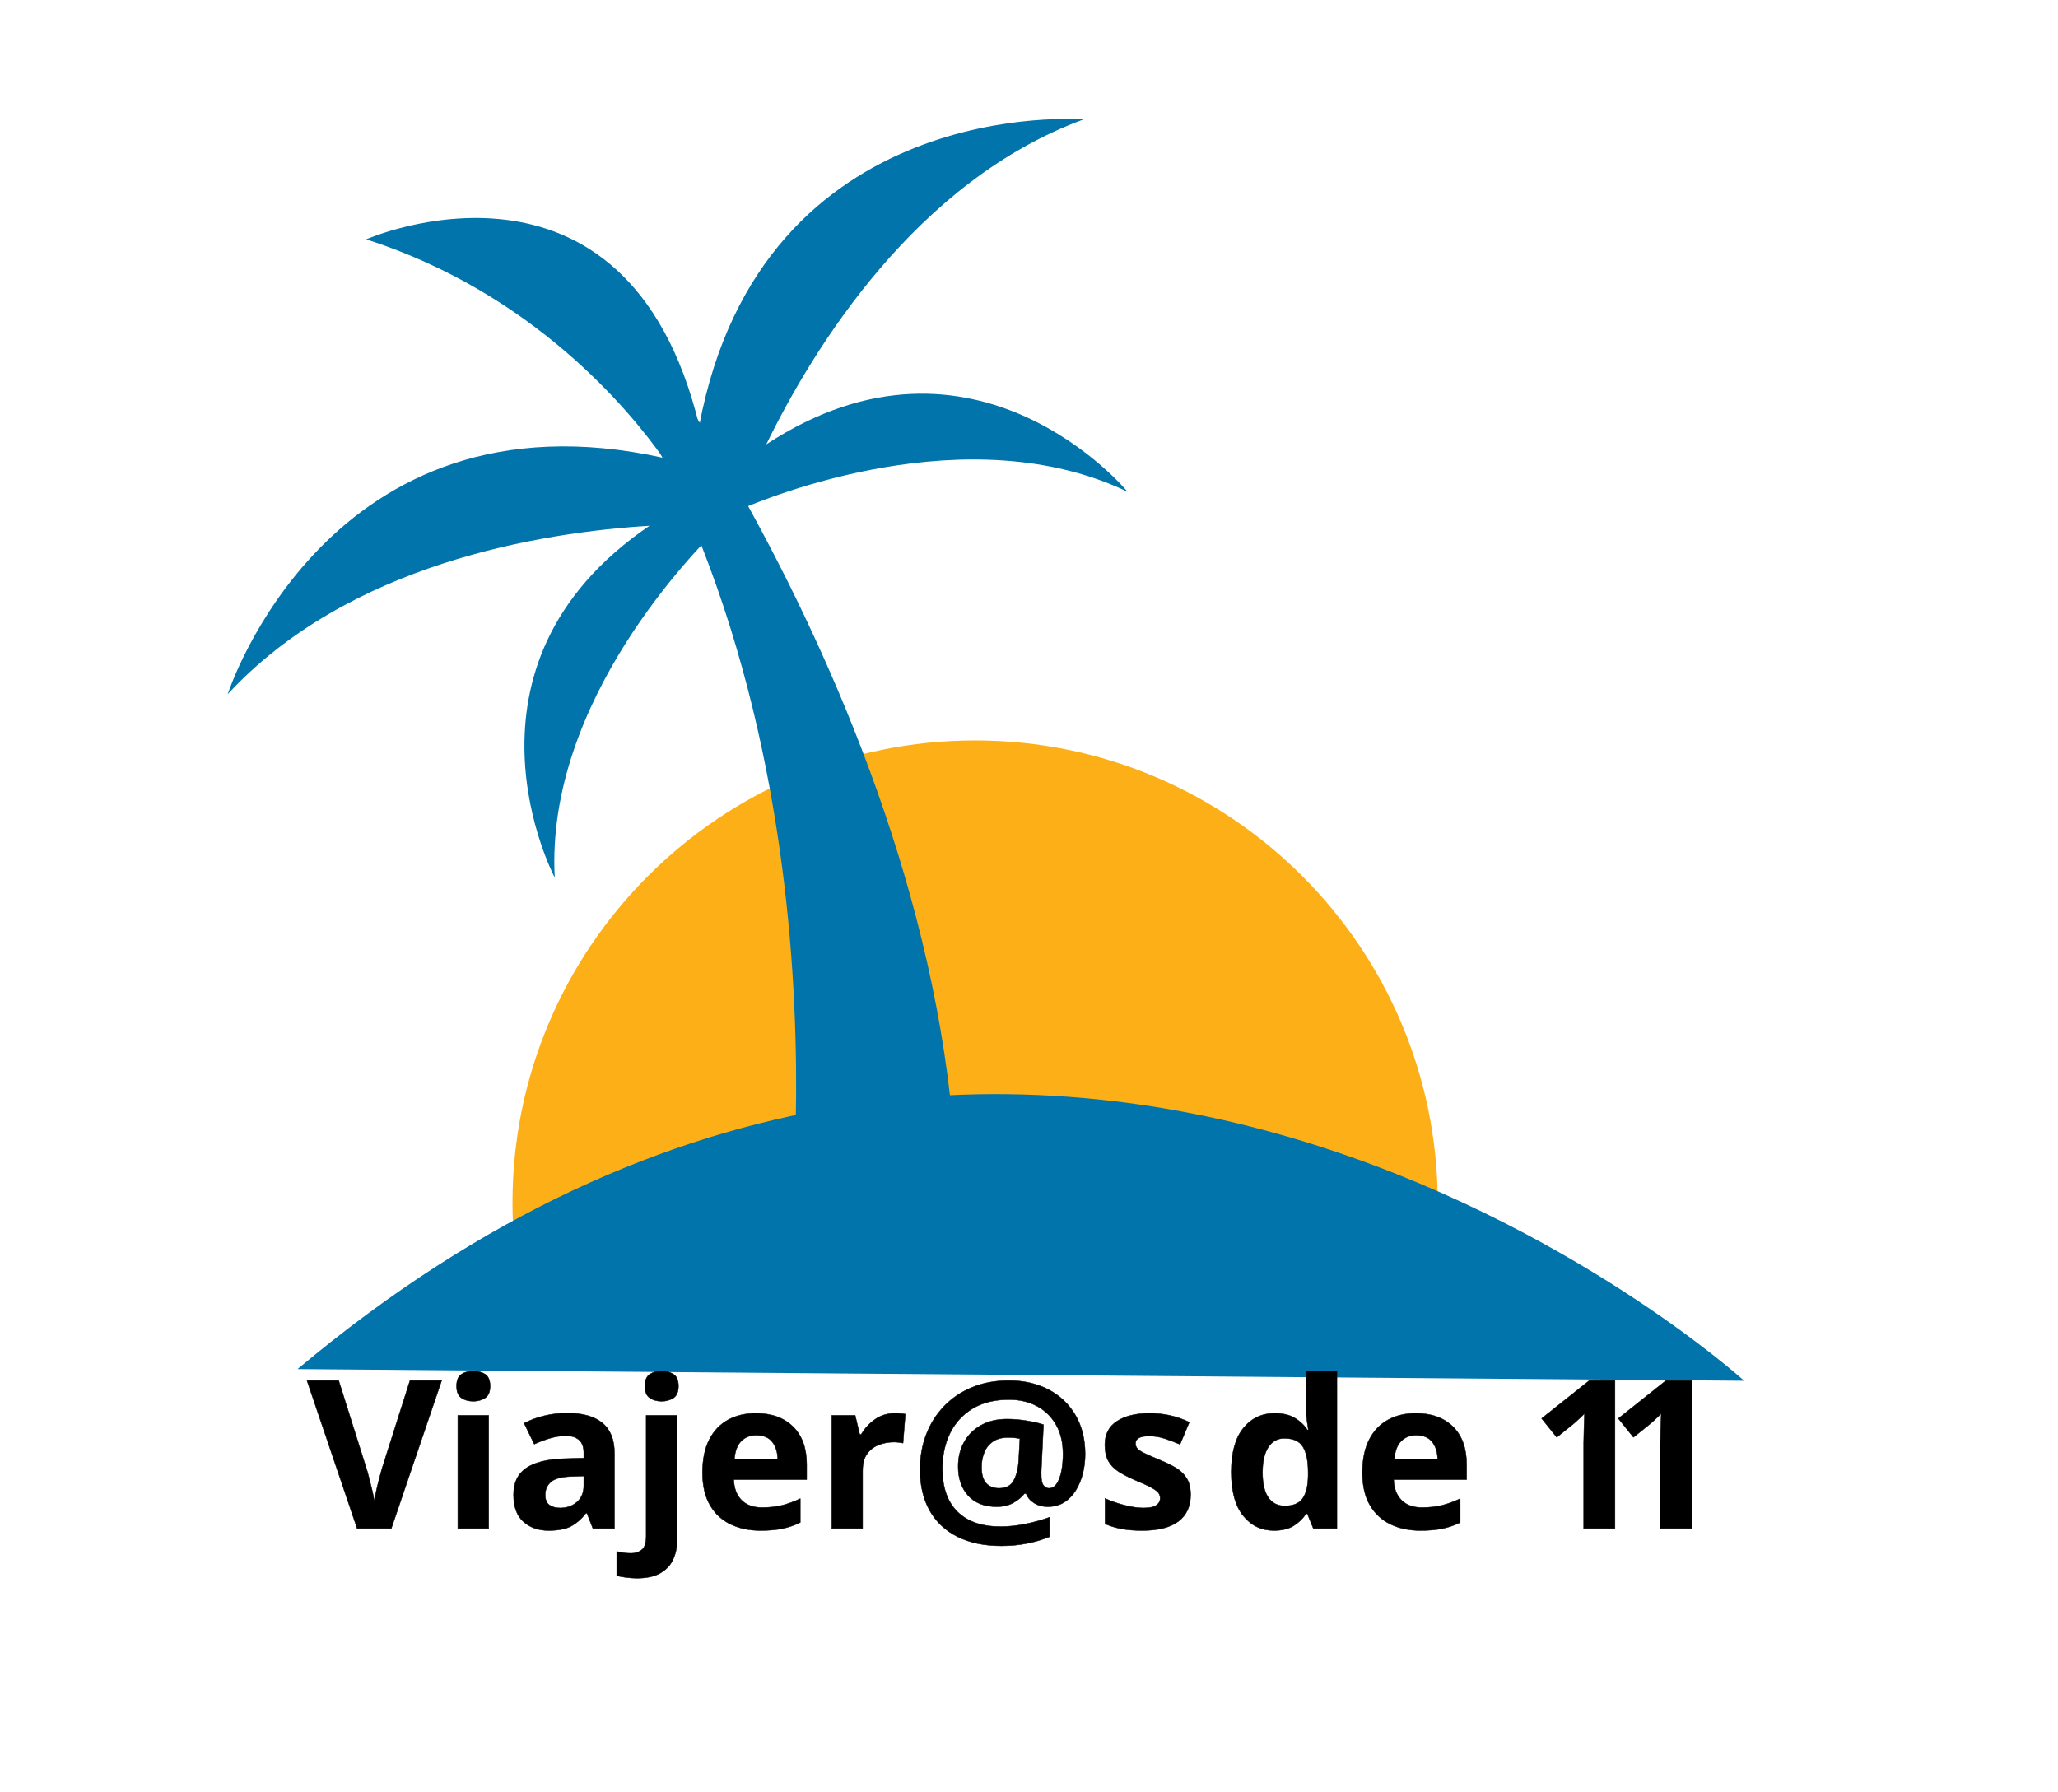
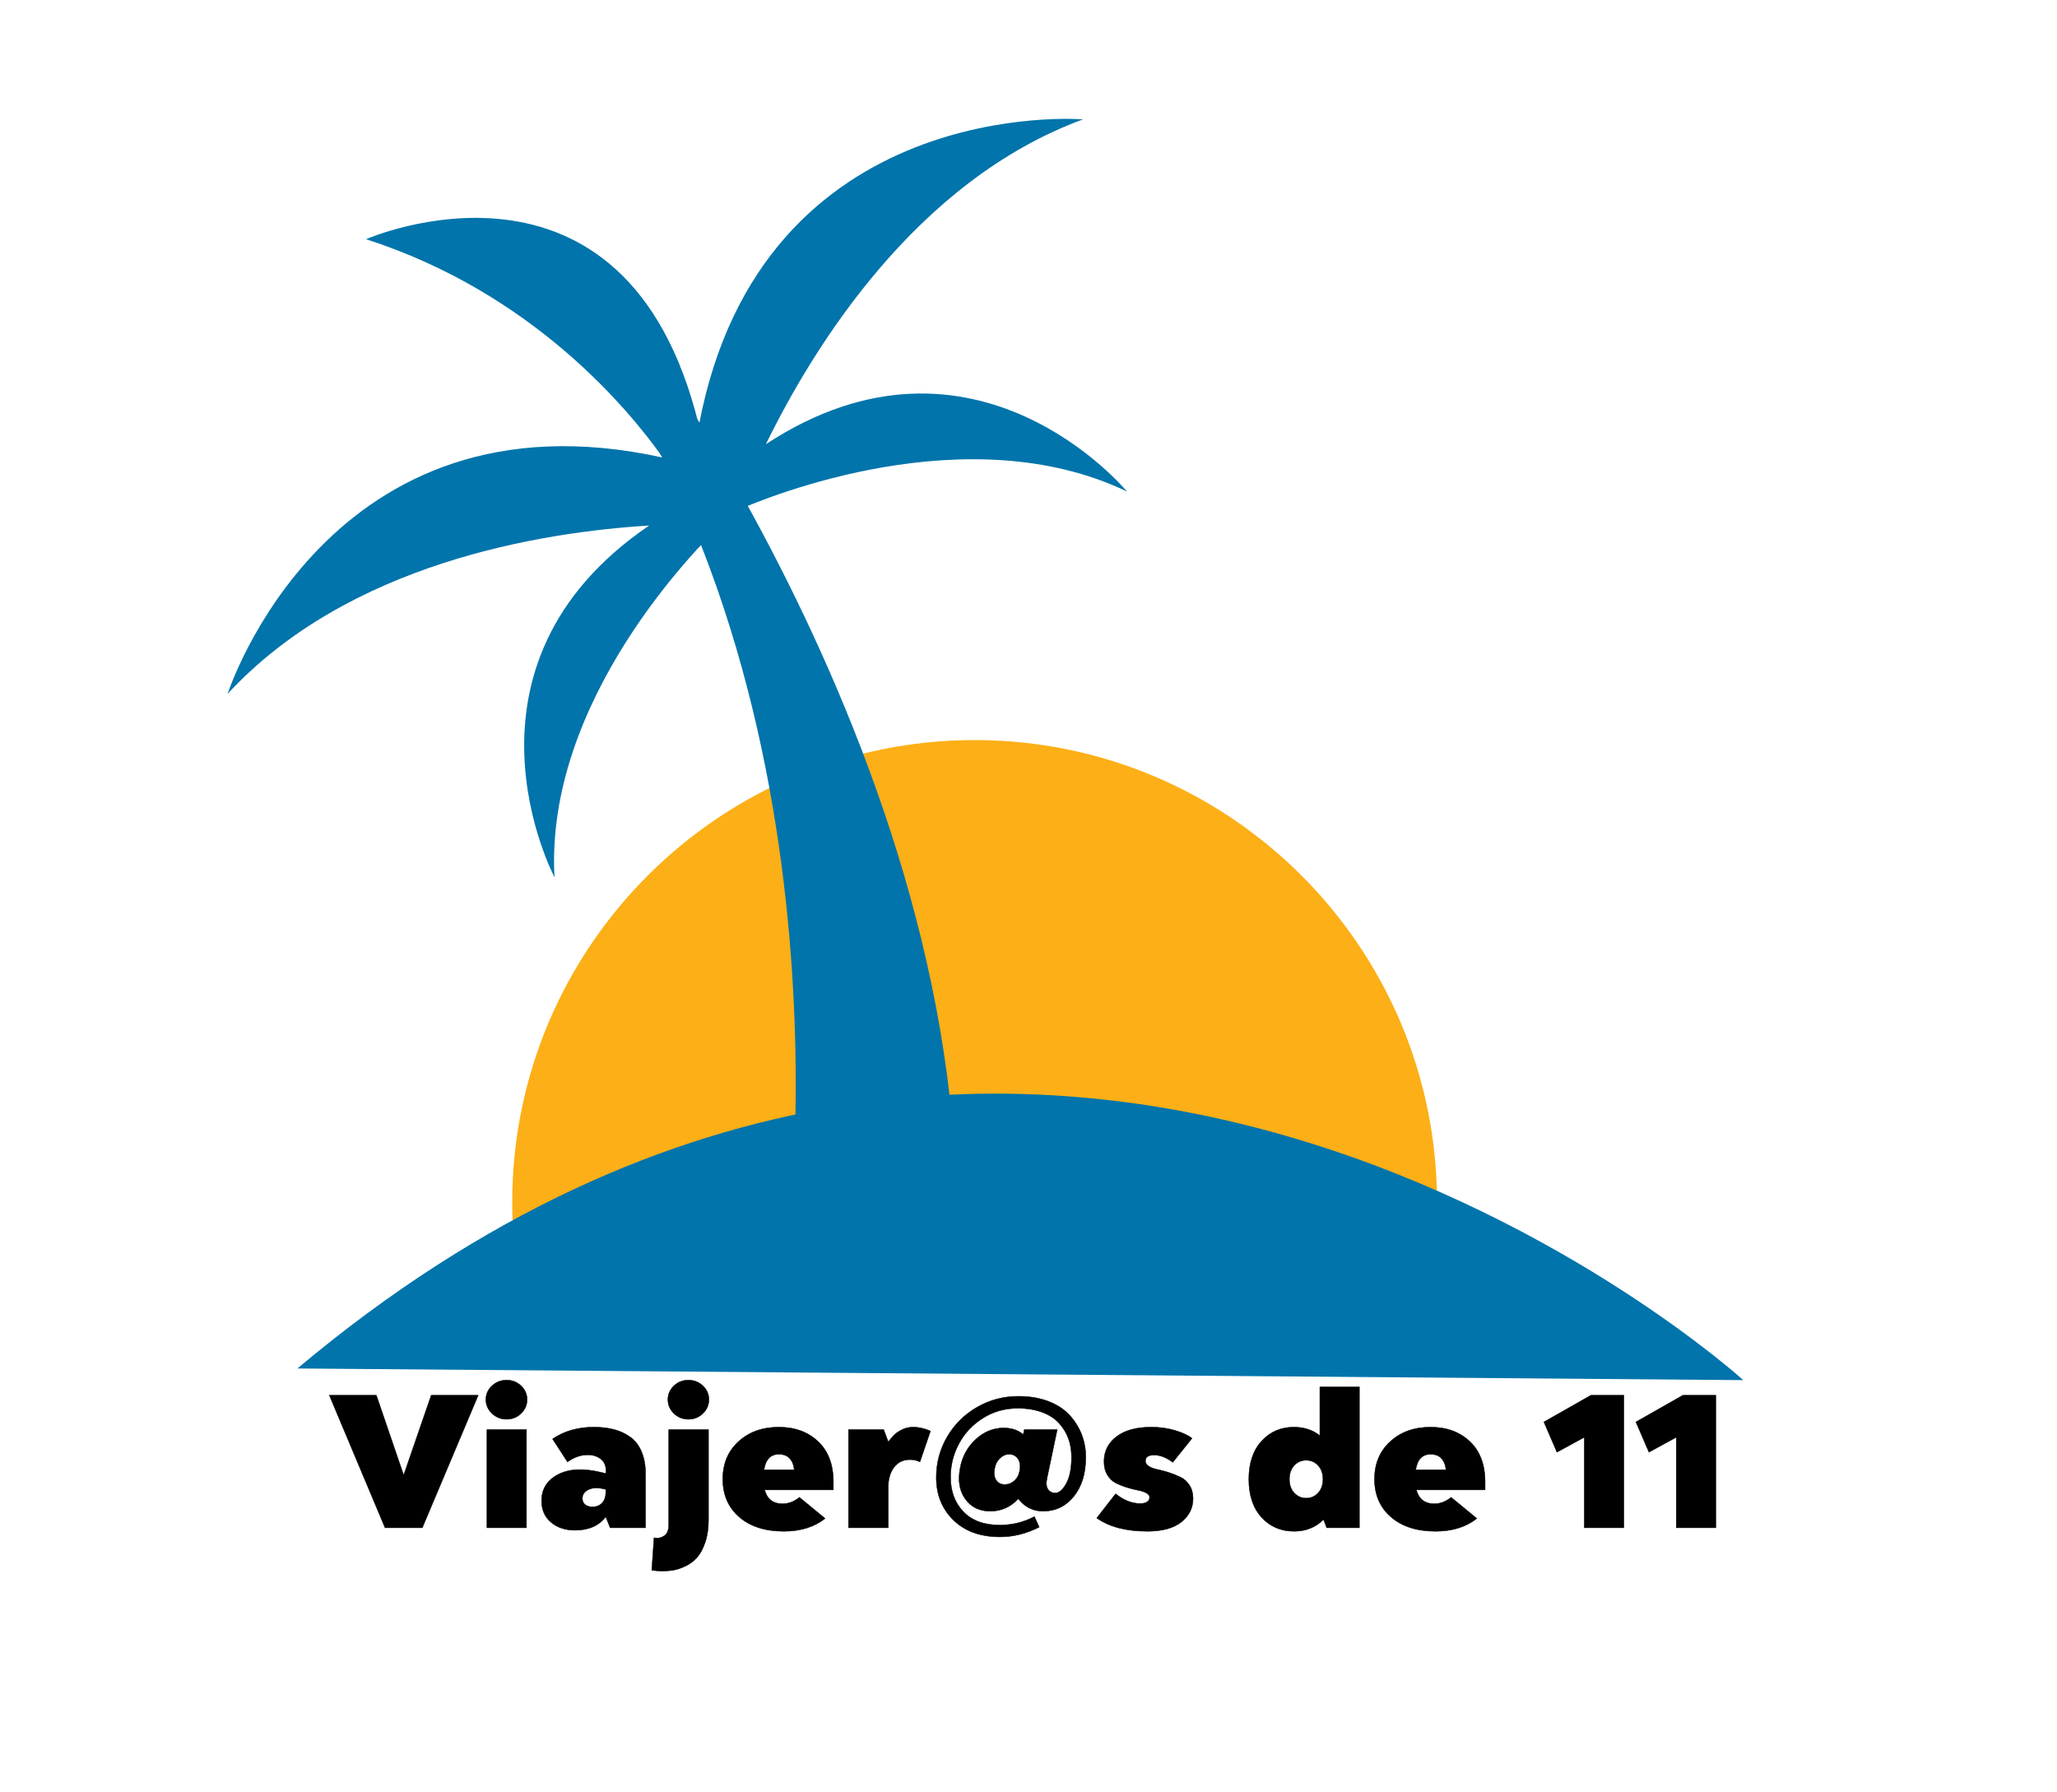
- <svg xmlns="http://www.w3.org/2000/svg" width="100%" height="100%" viewBox="0 0 3684 3208" version="1.1" xml:space="preserve" style="fill-rule:evenodd;clip-rule:evenodd;stroke-linejoin:round;stroke-miterlimit:10;">
-   <rect id="Mesa-de-trabajo1" x="0" y="0" width="3683.633" height="3207.317" style="fill:none;" />
+ <svg xmlns="http://www.w3.org/2000/svg" width="100%" height="100%" viewBox="0 0 15350 13367" version="1.1" xml:space="preserve" style="fill-rule:evenodd;clip-rule:evenodd;stroke-linejoin:round;stroke-miterlimit:10;">
+   <rect id="Mesa-de-trabajo1" x="0" y="0" width="15348.471" height="13363.821" style="fill:none;" />
  <g>
    <g>
-       <path d="M934.781,2323.043c-11.392,-54.655 -17.39,-111.356 -17.39,-169.442c0,-457.071 371.067,-828.117 828.126,-828.117c457.047,0 828.117,371.046 828.117,828.117c0,58.087 -6.011,114.787 -17.399,169.442l-1621.454,0Z" style="fill:#fcaf16;" />
-       <path d="M3122.178,2471.826c0,0 -1255.732,-1140.451 -2589.569,-20.859l2589.569,20.859Z" style="fill:#0074ab;" />
-       <path d="M1406.819,2262.258c0,0 145.139,-992.817 -381.025,-1706.397l53.478,-56.199c0,0 672.089,859.245 632.56,1758.689c0,0 -110.127,47.952 -305.013,3.908" style="fill:#0074ab;" />
-       <path d="M1251.709,761.836c112.092,-595.291 687.953,-548.067 687.953,-548.067c-299.014,109.972 -482.523,407.002 -567.963,581.764c374.416,-245.432 646.686,84.77 646.686,84.77c-285.451,-136.834 -642.002,9.034 -698.631,33.889c-13.682,9.189 -22.023,19.263 -27.58,24.58c-44.67,42.756 -316.092,316.126 -299.139,632.239c0,0 -200.581,-378.06 169.618,-629.79c-194.146,11.926 -538.862,67.527 -755.045,301.535c-0,0 179.038,-555.81 779.416,-423.218c-60.47,-85.678 -233.143,-295.202 -531.49,-391.121c0,0 465.388,-204.612 596.174,333.417" style="fill:#0074ab;" />
+       <path d="M3894.921,9679.346c-47.467,-227.729 -72.458,-463.983 -72.458,-706.008c0,-1904.463 1546.113,-3450.488 3450.525,-3450.488c1904.363,0 3450.488,1546.025 3450.488,3450.488c0,242.029 -25.046,478.279 -72.496,706.008l-6756.058,0Z" style="fill:#fcaf16;" />
+       <path d="M13009.075,10299.275c0,0 -5232.217,-4751.879 -10789.871,-86.913l10789.871,86.913Z" style="fill:#0074ab;" />
+       <path d="M5861.746,9426.075c0,0 604.746,-4136.738 -1587.604,-7109.988l222.825,-234.162c0,0 2800.371,3580.188 2635.667,7327.871c0,0 -458.862,199.8 -1270.887,16.283" style="fill:#0074ab;" />
+       <path d="M5215.454,3174.317c467.05,-2480.379 2866.471,-2283.613 2866.471,-2283.613c-1245.892,458.217 -2010.512,1695.842 -2366.513,2424.017c1560.067,-1022.633 2694.525,353.208 2694.525,353.208c-1189.379,-570.142 -2675.008,37.642 -2910.962,141.204c-57.008,38.287 -91.762,80.263 -114.917,102.417c-186.125,178.15 -1317.05,1317.192 -1246.412,2634.329c0,0 -835.754,-1575.25 706.742,-2624.125c-808.942,49.692 -2245.258,281.362 -3146.021,1256.396c0,0 745.992,-2315.875 3247.567,-1763.408c-251.958,-356.992 -971.429,-1230.008 -2214.542,-1629.671c0,0 1939.117,-852.55 2484.058,1389.238" style="fill:#0074ab;" />
    </g>
-     <text x="549.531px" y="2736.255px" style="font-family:'ClarikaGrotesque-Black', 'Clarika Grotesque';font-weight:900;font-size:370.868px;stroke:#000;stroke-width:0.77px;">Viajer@s <tspan x="2187.385px " y="2736.255px ">d</tspan>e 1<tspan x="2875.058px " y="2736.255px ">1</tspan>
-     </text>
+     <g>
+       <g>
+         <g>
+           <g>
+             <path d="M3217.872,10412.081l350.779,0l-417.226,988.981l-278.151,0l-415.681,-988.981l350.779,0l203.977,596.479l205.523,-596.479Z" style="stroke:#000;stroke-width:3.21px;" />
+             <path d="M3888.525,10548.066c-29.875,28.845 -65.932,43.268 -108.17,43.268c-42.238,0 -78.552,-14.423 -108.942,-43.268c-30.391,-28.845 -45.586,-63.357 -45.586,-103.534c0,-40.177 15.195,-74.431 45.586,-102.761c30.391,-28.33 66.705,-42.495 108.942,-42.495c42.238,0 78.294,14.165 108.17,42.495c29.875,28.33 44.813,62.584 44.813,102.761c0,40.177 -14.938,74.689 -44.813,103.534Zm-254.972,852.996l0,-732.464l295.149,0l0,732.464l-295.149,0Z" style="stroke:#000;stroke-width:3.21px;" />
+             <path d="M4430.92,10650.055c56.66,0 107.397,5.924 152.21,17.771c44.813,11.847 85.248,30.906 121.305,57.175c36.057,26.27 63.872,62.842 83.445,109.715c19.574,46.874 29.36,102.246 29.36,166.118l0,400.228l-264.243,0l-32.451,-81.9c-51.509,66.962 -128.259,100.443 -230.247,100.443c-72.113,0 -131.607,-19.831 -178.48,-59.493c-46.874,-39.662 -70.31,-92.975 -70.31,-159.937c0,-88.596 41.208,-154.271 123.623,-197.024c82.415,-42.753 190.585,-47.646 324.51,-14.68l32.451,7.726l0,-21.634c0,-37.087 -12.877,-65.932 -38.632,-86.536c-25.755,-20.604 -58.206,-30.906 -97.353,-30.906c-52.54,0 -103.019,17.513 -151.438,52.54l-111.26,-171.526c86.536,-58.721 189.04,-88.081 307.511,-88.081Zm89.626,485.219l0,-20.089l-4.636,-1.545c-51.509,-13.392 -92.717,-12.62 -123.623,2.318c-30.906,14.938 -46.359,36.829 -46.359,65.675c0,20.604 6.954,36.314 20.861,47.131c13.908,10.817 32.193,16.225 54.858,16.225c29.875,0 53.827,-9.787 71.856,-29.36c18.028,-19.574 27.042,-46.359 27.042,-80.355Z" style="stroke:#000;stroke-width:3.21px;" />
+             <path d="M5245.284,10548.066c-29.875,28.845 -65.932,43.268 -108.17,43.268c-42.238,0 -78.294,-14.423 -108.17,-43.268c-29.875,-28.845 -44.813,-63.357 -44.813,-103.534c0,-40.177 14.938,-74.431 44.813,-102.761c29.875,-28.33 65.932,-42.495 108.17,-42.495c42.238,0 78.294,14.165 108.17,42.495c29.875,28.33 44.813,62.584 44.813,102.761c0,40.177 -14.938,74.689 -44.813,103.534Zm41.723,120.532l0,675.289c0,62.842 -8.242,118.214 -24.725,166.118c-16.483,47.904 -36.572,85.248 -60.266,112.033c-23.694,26.785 -52.025,48.161 -84.991,64.129c-32.966,15.968 -62.842,26.27 -89.626,30.906c-26.785,4.636 -54.6,6.954 -83.445,6.954c-13.392,0 -27.042,-0.515 -40.95,-1.545c-13.908,-1.03 -23.952,-2.06 -30.133,-3.091l-9.272,-1.545l16.998,-242.609c6.181,2.06 13.392,3.091 21.634,3.091c22.664,0 43.01,-7.469 61.039,-22.407c18.028,-14.938 27.042,-41.98 27.042,-81.127l0,-706.194l296.694,0Z" style="stroke:#000;stroke-width:3.21px;" />
+             <path d="M6218.813,11059.555l0,58.721l-513.034,0c18.543,69.023 63.357,103.534 134.44,103.534c44.298,0 86.021,-15.968 125.168,-47.904l191.615,157.619c-80.355,63.872 -182.859,95.808 -307.511,95.808c-140.106,0 -251.109,-35.542 -333.009,-106.625c-81.9,-71.083 -122.85,-165.345 -122.85,-282.787c0,-115.381 39.147,-208.871 117.442,-280.469c78.294,-71.598 178.738,-107.397 301.33,-107.397c119.502,0 217.112,35.799 292.831,107.397c75.719,71.598 113.578,172.299 113.578,302.103Zm-406.41,-207.068c-61.811,0 -98.898,38.632 -111.26,115.896l225.611,0c-3.091,-35.026 -14.165,-63.099 -33.224,-84.218c-19.058,-21.119 -46.101,-31.678 -81.127,-31.678Z" style="stroke:#000;stroke-width:3.21px;" />
+             <path d="M6812.201,10650.055c22.664,0 45.071,2.575 67.22,7.726c22.149,5.151 38.375,10.302 48.676,15.453l15.453,6.181l-78.809,230.247c-20.604,-11.332 -45.328,-16.998 -74.174,-16.998c-50.479,0 -90.142,19.058 -118.987,57.175c-28.845,38.117 -43.268,87.566 -43.268,148.347l0,302.876l-296.694,0l0,-732.464l262.698,0l33.996,91.172c16.483,-20.604 30.906,-37.344 43.268,-50.222c12.362,-12.877 31.421,-26.012 57.175,-39.405c25.755,-13.392 53.57,-20.089 83.445,-20.089Z" style="stroke:#000;stroke-width:3.21px;" />
+             <path d="M7600.296,10419.808c83.445,0 157.876,12.62 223.293,37.859c65.417,25.24 117.957,59.493 157.619,102.761c39.662,43.268 69.795,91.429 90.399,144.484c20.604,53.055 30.906,109.458 30.906,169.209c0,121.562 -29.875,219.173 -89.626,292.831c-59.751,73.659 -135.985,110.488 -228.702,110.488c-75.204,0 -137.015,-30.906 -185.434,-92.717c-57.691,61.811 -127.228,92.717 -208.613,92.717c-81.385,0 -143.711,-30.391 -186.979,-91.172c-43.268,-60.781 -56.145,-137.015 -38.632,-228.702c15.453,-86.536 54.085,-158.392 115.896,-215.567c61.811,-57.175 131.349,-85.763 208.613,-85.763c60.781,0 109.715,16.483 146.802,49.449l7.726,-37.087l245.7,0l-75.719,361.596c-8.242,36.057 -6.181,63.614 6.181,82.673c12.362,19.058 30.906,28.588 55.63,28.588c27.815,0 54.858,-23.437 81.127,-70.31c26.27,-46.874 39.405,-112.548 39.405,-197.024c0,-50.479 -7.726,-96.838 -23.179,-139.075c-15.453,-42.238 -38.89,-80.612 -70.31,-115.124c-31.421,-34.511 -73.401,-61.554 -125.941,-81.127c-52.54,-19.574 -113.321,-29.36 -182.343,-29.36c-94.777,0 -180.798,24.209 -258.062,72.628c-77.264,48.419 -137.015,111.775 -179.253,190.07c-42.238,78.294 -63.357,161.74 -63.357,250.336c0,106.109 31.936,192.388 95.808,258.835c63.872,66.447 154.013,99.671 270.425,99.671c92.717,0 179.253,-21.119 259.608,-63.357l35.542,78.809c-95.808,48.419 -193.16,72.628 -292.059,72.628c-146.287,0 -262.183,-41.723 -347.689,-125.168c-85.506,-83.445 -128.259,-189.555 -128.259,-318.328c0,-109.2 27.042,-210.159 81.127,-302.876c54.085,-92.717 128.259,-166.376 222.521,-220.976c94.262,-54.6 197.539,-81.9 309.829,-81.9Zm-179.253,547.03c-5.151,32.966 -0.515,59.751 13.908,80.355c14.423,20.604 35.026,30.906 61.811,30.906c27.815,0 52.282,-9.529 73.401,-28.588c21.119,-19.058 34.254,-44.556 39.405,-76.492c6.181,-37.087 1.545,-66.447 -13.908,-88.081c-15.453,-21.634 -37.087,-32.451 -64.902,-32.451c-25.755,0 -49.192,10.302 -70.31,30.906c-21.119,20.604 -34.254,48.419 -39.405,83.445Z" style="stroke:#000;stroke-width:3.21px;" />
+             <path d="M8184.413,11328.434l140.621,-180.798c60.781,48.419 122.077,72.628 183.889,72.628c21.634,0 38.632,-4.121 50.994,-12.362c12.362,-8.242 18.543,-19.574 18.543,-33.996c0,-13.392 -8.499,-24.467 -25.497,-33.224c-16.998,-8.757 -37.859,-15.453 -62.584,-20.089c-24.725,-4.636 -52.025,-11.59 -81.9,-20.861c-29.875,-9.272 -57.433,-20.346 -82.673,-33.224c-25.24,-12.877 -46.101,-32.966 -62.584,-60.266c-16.483,-27.3 -24.725,-60.524 -24.725,-99.671c0,-76.234 30.906,-138.045 92.717,-185.434c61.811,-47.389 148.347,-71.083 259.608,-71.083c63.872,0 123.365,8.242 178.48,24.725c55.115,16.483 97.095,36.057 125.941,58.721l-143.711,179.253c-47.389,-36.057 -93.747,-54.085 -139.076,-54.085c-43.268,0 -64.902,14.897 -64.902,44.692c0,15.405 8.757,28.507 26.27,39.308c17.513,10.785 39.405,18.745 65.675,23.879c26.27,5.135 54.858,12.845 85.763,23.131c30.906,10.27 59.493,21.827 85.763,34.672c26.27,12.829 48.161,32.861 65.675,60.097c17.513,27.22 26.27,59.839 26.27,97.86c0,70.89 -29.103,129.45 -87.309,175.679c-58.206,46.23 -142.424,69.345 -252.654,69.345c-159.679,0 -285.877,-32.966 -378.594,-98.898Z" style="stroke:#000;stroke-width:3.21px;" />
+             <path d="M9849.104,10350.27l295.149,0l0,1050.793l-244.155,0l-23.179,-61.811c-58.721,58.721 -132.379,88.081 -220.976,88.081c-97.868,0 -178.48,-34.769 -241.837,-104.307c-63.357,-69.538 -95.035,-164.315 -95.035,-284.332c0,-120.017 31.678,-214.794 95.035,-284.332c63.357,-69.538 143.969,-104.307 241.837,-104.307c75.204,0 139.591,21.119 193.16,63.357l0,-363.142Zm-101.989,829.817c35.026,0 64.644,-12.877 88.854,-38.632c24.209,-25.755 36.314,-60.009 36.314,-102.761c0,-42.753 -12.105,-77.007 -36.314,-102.761c-24.209,-25.755 -53.827,-38.632 -88.854,-38.632c-35.026,0 -64.644,12.877 -88.854,38.632c-24.209,25.755 -36.314,60.009 -36.314,102.761c0,42.753 12.105,77.007 36.314,102.761c24.209,25.755 53.827,38.632 88.854,38.632Z" style="stroke:#000;stroke-width:3.21px;" />
+             <path d="M11082.24,11059.555l0,58.721l-513.034,0c18.543,69.023 63.357,103.534 134.44,103.534c44.298,0 86.021,-15.968 125.168,-47.904l191.615,157.619c-80.355,63.872 -182.859,95.808 -307.511,95.808c-140.106,0 -251.109,-35.542 -333.009,-106.625c-81.9,-71.083 -122.85,-165.345 -122.85,-282.787c0,-115.381 39.147,-208.871 117.442,-280.469c78.294,-71.598 178.738,-107.397 301.33,-107.397c119.502,0 217.112,35.799 292.831,107.397c75.719,71.598 113.578,172.299 113.578,302.103Zm-406.41,-207.068c-61.811,0 -98.898,38.632 -111.26,115.896l225.611,0c-3.091,-35.026 -14.165,-63.099 -33.224,-84.218c-19.058,-21.119 -46.101,-31.678 -81.127,-31.678Z" style="stroke:#000;stroke-width:3.21px;" />
+             <path d="M11871.88,10412.081l245.7,0l0,988.981l-295.149,0l0,-675.289l-203.977,111.26l-97.353,-225.611l350.779,-199.342Z" style="stroke:#000;stroke-width:3.21px;" />
+             <path d="M12558.334,10412.081l245.7,0l0,988.981l-295.149,0l0,-675.289l-203.977,111.26l-97.353,-225.611l350.779,-199.342Z" style="stroke:#000;stroke-width:3.21px;" />
+           </g>
+         </g>
+       </g>
+     </g>
  </g>
</svg>
